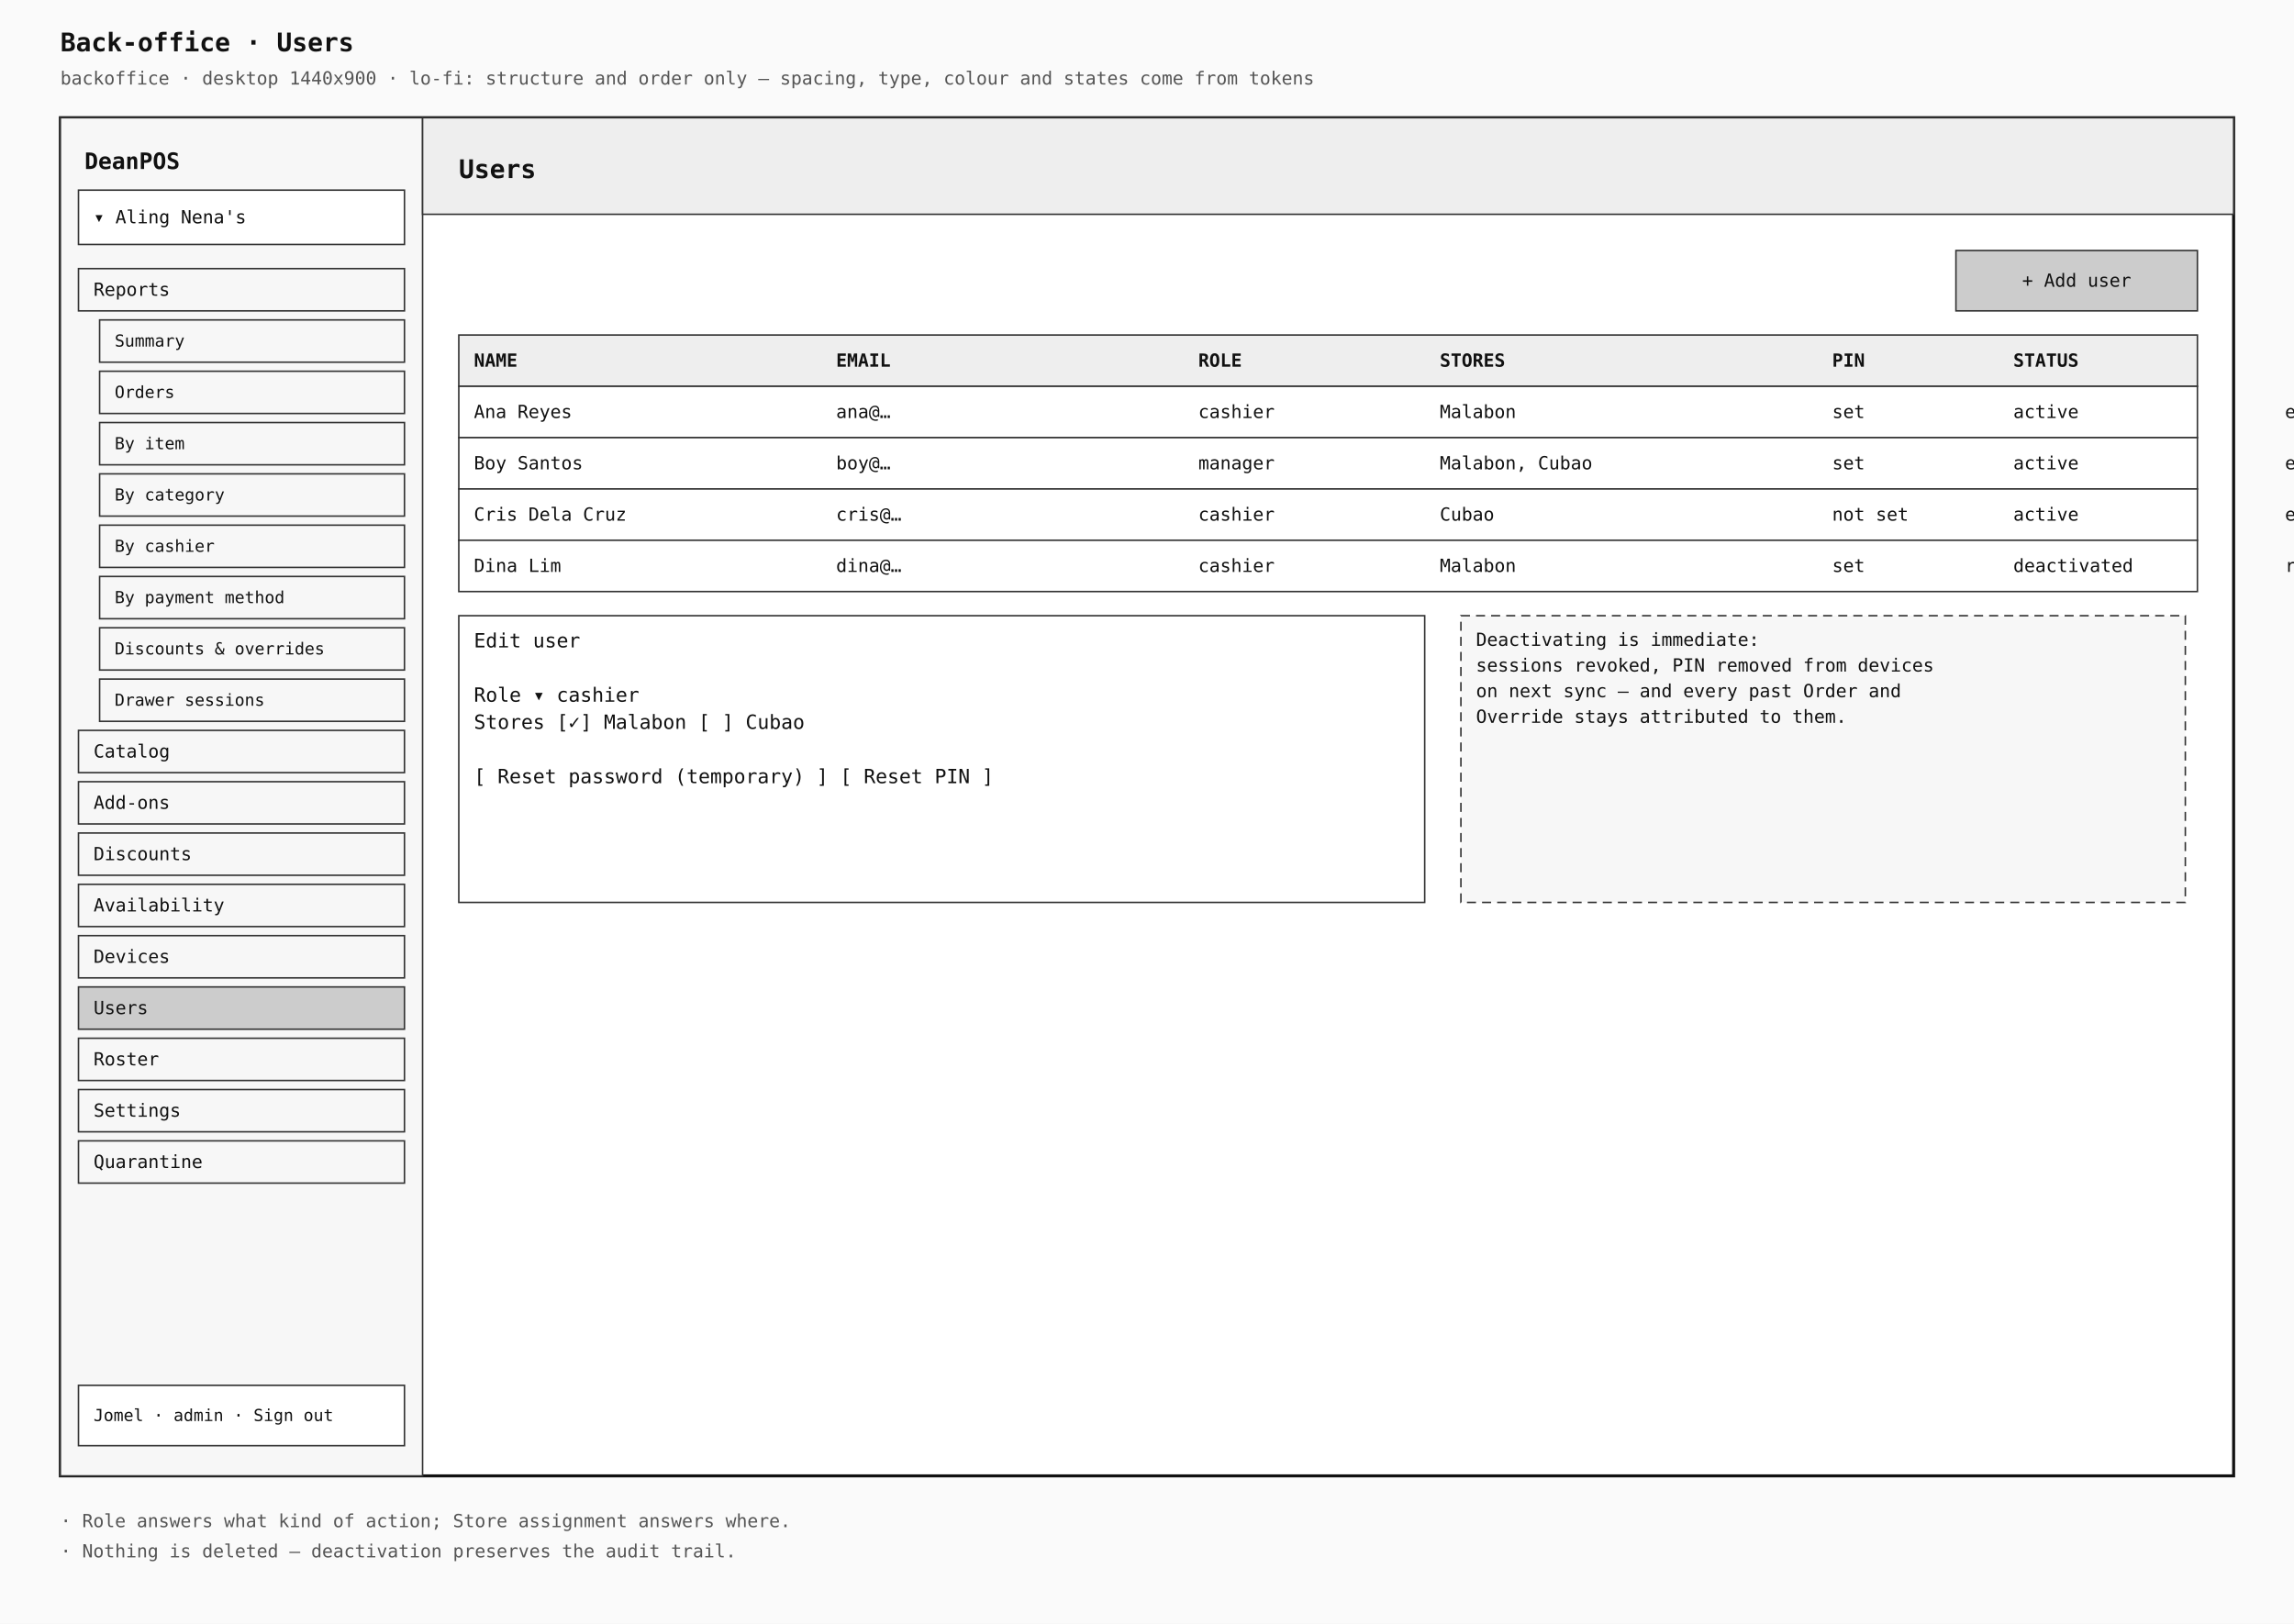
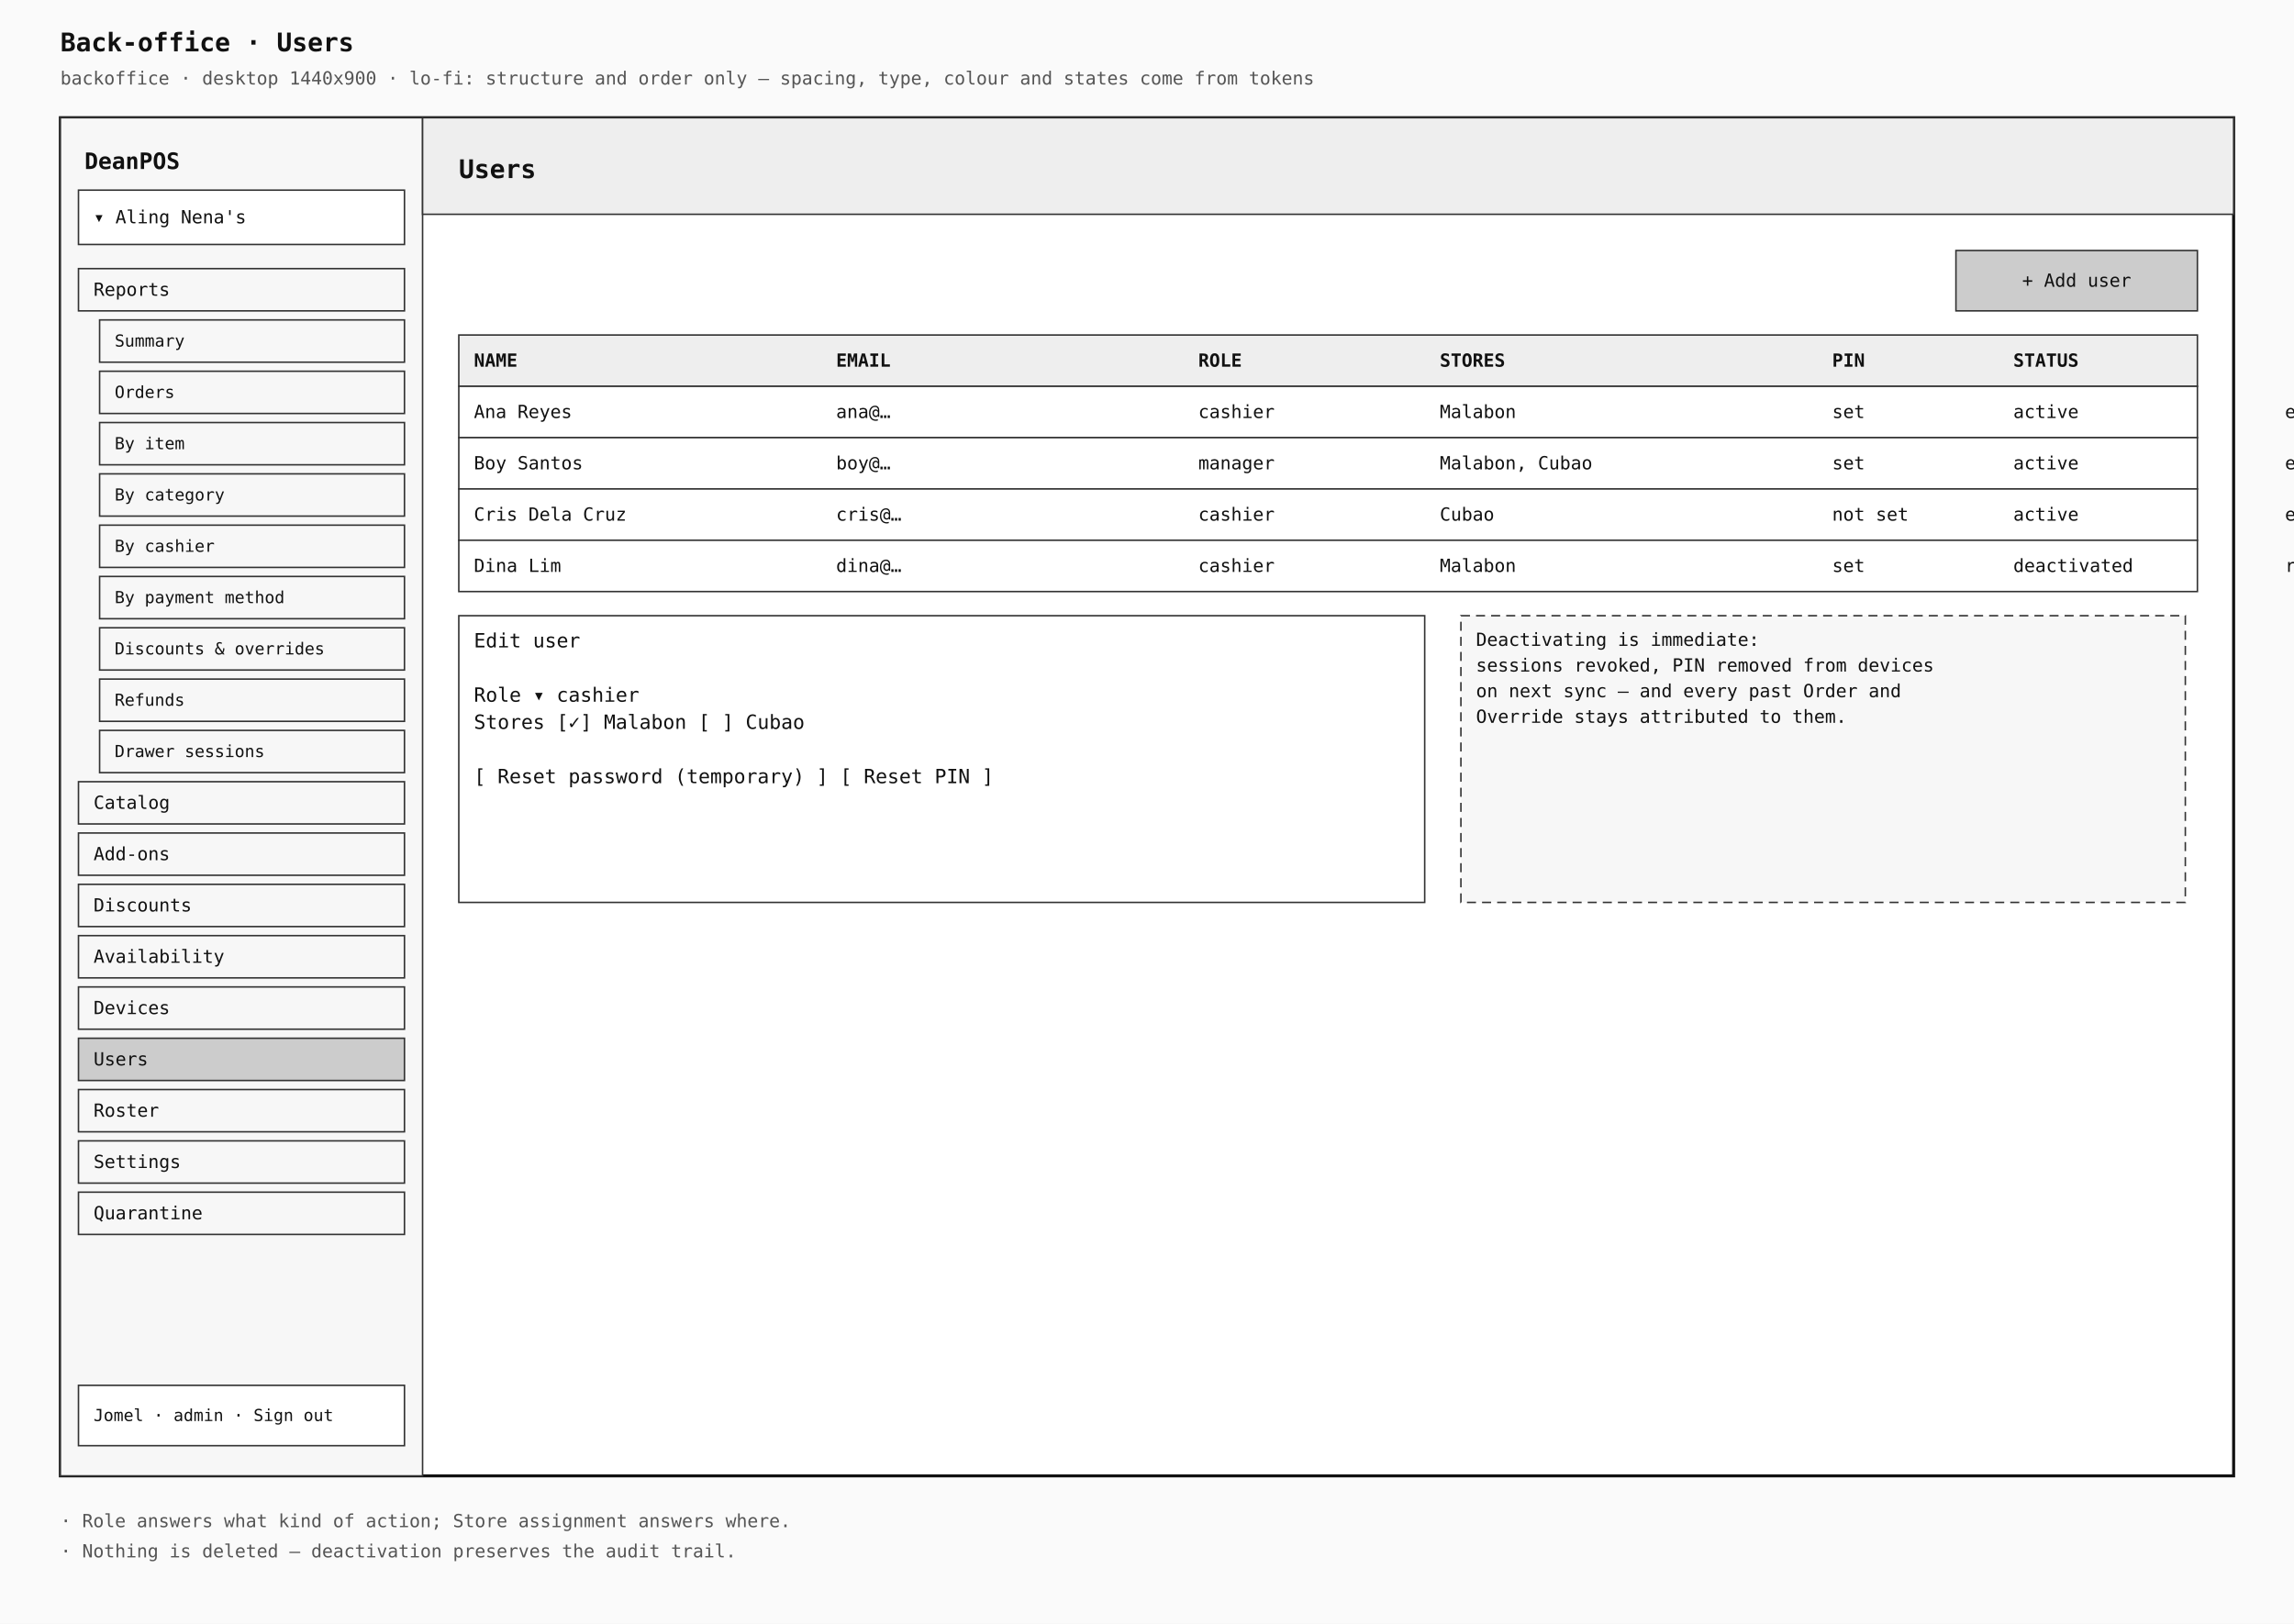
<svg xmlns="http://www.w3.org/2000/svg" width="1520" height="1076" viewBox="0 0 1520 1076" font-family="ui-monospace, SFMono-Regular, Menlo, monospace">
  <rect width="1520" height="1076" fill="#fafafa" />
  <text x="40" y="34" font-size="17" font-weight="bold" fill="#111">Back-office · Users</text>
  <text x="40" y="56" font-size="12" fill="#555">backoffice · desktop 1440x900 · lo-fi: structure and order only — spacing, type, colour and states come from tokens</text>
  <g transform="translate(40,78)">
    <rect x="0" y="0" width="1440" height="900" fill="#ffffff" stroke="#111" stroke-width="2" />
    <rect x="0" y="0" width="240" height="900" rx="0" fill="#f7f7f7" stroke="#333" stroke-width="1" />
    <text x="16" y="34" font-size="15" text-anchor="start" font-weight="bold" fill="#111">DeanPOS</text>
    <rect x="12" y="48" width="216" height="36" rx="0" fill="#ffffff" stroke="#333" stroke-width="1" />
    <text x="22" y="70.0" font-size="12" fill="#111">▾  Aling Nena's</text>
    <rect x="12" y="100" width="216" height="28" rx="0" fill="#f7f7f7" stroke="#333" stroke-width="1" />
    <text x="22" y="118.0" font-size="12" fill="#111">Reports</text>
    <rect x="26" y="134" width="202" height="28" rx="0" fill="#f7f7f7" stroke="#333" stroke-width="1" />
    <text x="36" y="151.667" font-size="11" fill="#111">Summary</text>
    <rect x="26" y="168" width="202" height="28" rx="0" fill="#f7f7f7" stroke="#333" stroke-width="1" />
    <text x="36" y="185.667" font-size="11" fill="#111">Orders</text>
    <rect x="26" y="202" width="202" height="28" rx="0" fill="#f7f7f7" stroke="#333" stroke-width="1" />
    <text x="36" y="219.667" font-size="11" fill="#111">By item</text>
    <rect x="26" y="236" width="202" height="28" rx="0" fill="#f7f7f7" stroke="#333" stroke-width="1" />
    <text x="36" y="253.667" font-size="11" fill="#111">By category</text>
    <rect x="26" y="270" width="202" height="28" rx="0" fill="#f7f7f7" stroke="#333" stroke-width="1" />
    <text x="36" y="287.667" font-size="11" fill="#111">By cashier</text>
    <rect x="26" y="304" width="202" height="28" rx="0" fill="#f7f7f7" stroke="#333" stroke-width="1" />
    <text x="36" y="321.667" font-size="11" fill="#111">By payment method</text>
    <rect x="26" y="338" width="202" height="28" rx="0" fill="#f7f7f7" stroke="#333" stroke-width="1" />
    <text x="36" y="355.667" font-size="11" fill="#111">Discounts &amp; overrides</text>
    <rect x="26" y="372" width="202" height="28" rx="0" fill="#f7f7f7" stroke="#333" stroke-width="1" />
-     <text x="36" y="389.667" font-size="11" fill="#111">Drawer sessions</text>
-     <rect x="12" y="406" width="216" height="28" rx="0" fill="#f7f7f7" stroke="#333" stroke-width="1" />
-     <text x="22" y="424.0" font-size="12" fill="#111">Catalog</text>
+     <text x="36" y="389.667" font-size="11" fill="#111">Refunds</text>
+     <rect x="26" y="406" width="202" height="28" rx="0" fill="#f7f7f7" stroke="#333" stroke-width="1" />
+     <text x="36" y="423.667" font-size="11" fill="#111">Drawer sessions</text>
    <rect x="12" y="440" width="216" height="28" rx="0" fill="#f7f7f7" stroke="#333" stroke-width="1" />
-     <text x="22" y="458.0" font-size="12" fill="#111">Add-ons</text>
+     <text x="22" y="458.0" font-size="12" fill="#111">Catalog</text>
    <rect x="12" y="474" width="216" height="28" rx="0" fill="#f7f7f7" stroke="#333" stroke-width="1" />
-     <text x="22" y="492.0" font-size="12" fill="#111">Discounts</text>
+     <text x="22" y="492.0" font-size="12" fill="#111">Add-ons</text>
    <rect x="12" y="508" width="216" height="28" rx="0" fill="#f7f7f7" stroke="#333" stroke-width="1" />
-     <text x="22" y="526.0" font-size="12" fill="#111">Availability</text>
+     <text x="22" y="526.0" font-size="12" fill="#111">Discounts</text>
    <rect x="12" y="542" width="216" height="28" rx="0" fill="#f7f7f7" stroke="#333" stroke-width="1" />
-     <text x="22" y="560.0" font-size="12" fill="#111">Devices</text>
-     <rect x="12" y="576" width="216" height="28" rx="0" fill="#cccccc" stroke="#333" stroke-width="1" />
-     <text x="22" y="594.0" font-size="12" fill="#111">Users</text>
-     <rect x="12" y="610" width="216" height="28" rx="0" fill="#f7f7f7" stroke="#333" stroke-width="1" />
-     <text x="22" y="628.0" font-size="12" fill="#111">Roster</text>
+     <text x="22" y="560.0" font-size="12" fill="#111">Availability</text>
+     <rect x="12" y="576" width="216" height="28" rx="0" fill="#f7f7f7" stroke="#333" stroke-width="1" />
+     <text x="22" y="594.0" font-size="12" fill="#111">Devices</text>
+     <rect x="12" y="610" width="216" height="28" rx="0" fill="#cccccc" stroke="#333" stroke-width="1" />
+     <text x="22" y="628.0" font-size="12" fill="#111">Users</text>
    <rect x="12" y="644" width="216" height="28" rx="0" fill="#f7f7f7" stroke="#333" stroke-width="1" />
-     <text x="22" y="662.0" font-size="12" fill="#111">Settings</text>
+     <text x="22" y="662.0" font-size="12" fill="#111">Roster</text>
    <rect x="12" y="678" width="216" height="28" rx="0" fill="#f7f7f7" stroke="#333" stroke-width="1" />
-     <text x="22" y="696.0" font-size="12" fill="#111">Quarantine</text>
+     <text x="22" y="696.0" font-size="12" fill="#111">Settings</text>
+     <rect x="12" y="712" width="216" height="28" rx="0" fill="#f7f7f7" stroke="#333" stroke-width="1" />
+     <text x="22" y="730.0" font-size="12" fill="#111">Quarantine</text>
    <rect x="12" y="840" width="216" height="40" rx="0" fill="#ffffff" stroke="#333" stroke-width="1" />
    <text x="22" y="863.667" font-size="11" fill="#111">Jomel · admin  ·  Sign out</text>
    <rect x="240" y="0" width="1200" height="64" rx="0" fill="#eeeeee" stroke="#333" stroke-width="1" />
    <text x="264" y="40" font-size="17" text-anchor="start" font-weight="bold" fill="#111">Users</text>
    <text x="1416" y="40" font-size="12" text-anchor="end" font-weight="normal" fill="#111" />
    <rect x="1256" y="88" width="160" height="40" rx="0" fill="#cccccc" stroke="#333" stroke-width="1" />
    <text x="1336.0" y="112.0" font-size="12" text-anchor="middle" fill="#111">+ Add user</text>
    <rect x="264" y="144" width="1152" height="34" rx="0" fill="#eeeeee" stroke="#333" stroke-width="1" />
    <text x="274" y="165.0" font-size="12" text-anchor="start" font-weight="bold" fill="#111">NAME</text>
    <text x="514" y="165.0" font-size="12" text-anchor="start" font-weight="bold" fill="#111">EMAIL</text>
    <text x="754" y="165.0" font-size="12" text-anchor="start" font-weight="bold" fill="#111">ROLE</text>
    <text x="914" y="165.0" font-size="12" text-anchor="start" font-weight="bold" fill="#111">STORES</text>
    <text x="1174" y="165.0" font-size="12" text-anchor="start" font-weight="bold" fill="#111">PIN</text>
    <text x="1294" y="165.0" font-size="12" text-anchor="start" font-weight="bold" fill="#111">STATUS</text>
    <text x="1474" y="165.0" font-size="12" text-anchor="start" font-weight="bold" fill="#111" />
    <rect x="264" y="178" width="1152" height="34" rx="0" fill="#ffffff" stroke="#333" stroke-width="1" />
    <text x="274" y="199.0" font-size="12" text-anchor="start" font-weight="normal" fill="#111">Ana Reyes</text>
    <text x="514" y="199.0" font-size="12" text-anchor="start" font-weight="normal" fill="#111">ana@…</text>
    <text x="754" y="199.0" font-size="12" text-anchor="start" font-weight="normal" fill="#111">cashier</text>
    <text x="914" y="199.0" font-size="12" text-anchor="start" font-weight="normal" fill="#111">Malabon</text>
    <text x="1174" y="199.0" font-size="12" text-anchor="start" font-weight="normal" fill="#111">set</text>
    <text x="1294" y="199.0" font-size="12" text-anchor="start" font-weight="normal" fill="#111">active</text>
    <text x="1474" y="199.0" font-size="12" text-anchor="start" font-weight="normal" fill="#111">edit  deactivate</text>
    <rect x="264" y="212" width="1152" height="34" rx="0" fill="#ffffff" stroke="#333" stroke-width="1" />
    <text x="274" y="233.0" font-size="12" text-anchor="start" font-weight="normal" fill="#111">Boy Santos</text>
    <text x="514" y="233.0" font-size="12" text-anchor="start" font-weight="normal" fill="#111">boy@…</text>
    <text x="754" y="233.0" font-size="12" text-anchor="start" font-weight="normal" fill="#111">manager</text>
    <text x="914" y="233.0" font-size="12" text-anchor="start" font-weight="normal" fill="#111">Malabon, Cubao</text>
    <text x="1174" y="233.0" font-size="12" text-anchor="start" font-weight="normal" fill="#111">set</text>
    <text x="1294" y="233.0" font-size="12" text-anchor="start" font-weight="normal" fill="#111">active</text>
    <text x="1474" y="233.0" font-size="12" text-anchor="start" font-weight="normal" fill="#111">edit  deactivate</text>
    <rect x="264" y="246" width="1152" height="34" rx="0" fill="#ffffff" stroke="#333" stroke-width="1" />
    <text x="274" y="267.0" font-size="12" text-anchor="start" font-weight="normal" fill="#111">Cris Dela Cruz</text>
    <text x="514" y="267.0" font-size="12" text-anchor="start" font-weight="normal" fill="#111">cris@…</text>
    <text x="754" y="267.0" font-size="12" text-anchor="start" font-weight="normal" fill="#111">cashier</text>
    <text x="914" y="267.0" font-size="12" text-anchor="start" font-weight="normal" fill="#111">Cubao</text>
    <text x="1174" y="267.0" font-size="12" text-anchor="start" font-weight="normal" fill="#111">not set</text>
    <text x="1294" y="267.0" font-size="12" text-anchor="start" font-weight="normal" fill="#111">active</text>
    <text x="1474" y="267.0" font-size="12" text-anchor="start" font-weight="normal" fill="#111">edit  deactivate</text>
    <rect x="264" y="280" width="1152" height="34" rx="0" fill="#ffffff" stroke="#333" stroke-width="1" />
    <text x="274" y="301.0" font-size="12" text-anchor="start" font-weight="normal" fill="#111">Dina Lim</text>
    <text x="514" y="301.0" font-size="12" text-anchor="start" font-weight="normal" fill="#111">dina@…</text>
    <text x="754" y="301.0" font-size="12" text-anchor="start" font-weight="normal" fill="#111">cashier</text>
    <text x="914" y="301.0" font-size="12" text-anchor="start" font-weight="normal" fill="#111">Malabon</text>
    <text x="1174" y="301.0" font-size="12" text-anchor="start" font-weight="normal" fill="#111">set</text>
    <text x="1294" y="301.0" font-size="12" text-anchor="start" font-weight="normal" fill="#111">deactivated</text>
    <text x="1474" y="301.0" font-size="12" text-anchor="start" font-weight="normal" fill="#111">reactivate</text>
    <rect x="264" y="330" width="640" height="190" rx="0" fill="#ffffff" stroke="#333" stroke-width="1" />
    <text x="274" y="351" font-size="13" fill="#111">Edit user</text>
    <text x="274" y="369" font-size="13" fill="#111" />
    <text x="274" y="387" font-size="13" fill="#111">Role  ▾ cashier</text>
    <text x="274" y="405" font-size="13" fill="#111">Stores  [✓] Malabon   [ ] Cubao</text>
    <text x="274" y="423" font-size="13" fill="#111" />
    <text x="274" y="441" font-size="13" fill="#111">[ Reset password (temporary) ]   [ Reset PIN ]</text>
    <rect x="928" y="330" width="480" height="190" rx="0" fill="#f7f7f7" stroke="#333" stroke-width="1" stroke-dasharray="6 4" />
    <text x="938" y="350" font-size="12" fill="#111">Deactivating is immediate:</text>
    <text x="938" y="367" font-size="12" fill="#111">sessions revoked, PIN removed from devices</text>
    <text x="938" y="384" font-size="12" fill="#111">on next sync — and every past Order and</text>
    <text x="938" y="401" font-size="12" fill="#111">Override stays attributed to them.</text>
    <text x="0" y="934" font-size="12" fill="#555">· Role answers what kind of action; Store assignment answers where.</text>
    <text x="0" y="954" font-size="12" fill="#555">· Nothing is deleted — deactivation preserves the audit trail.</text>
  </g>
</svg>
